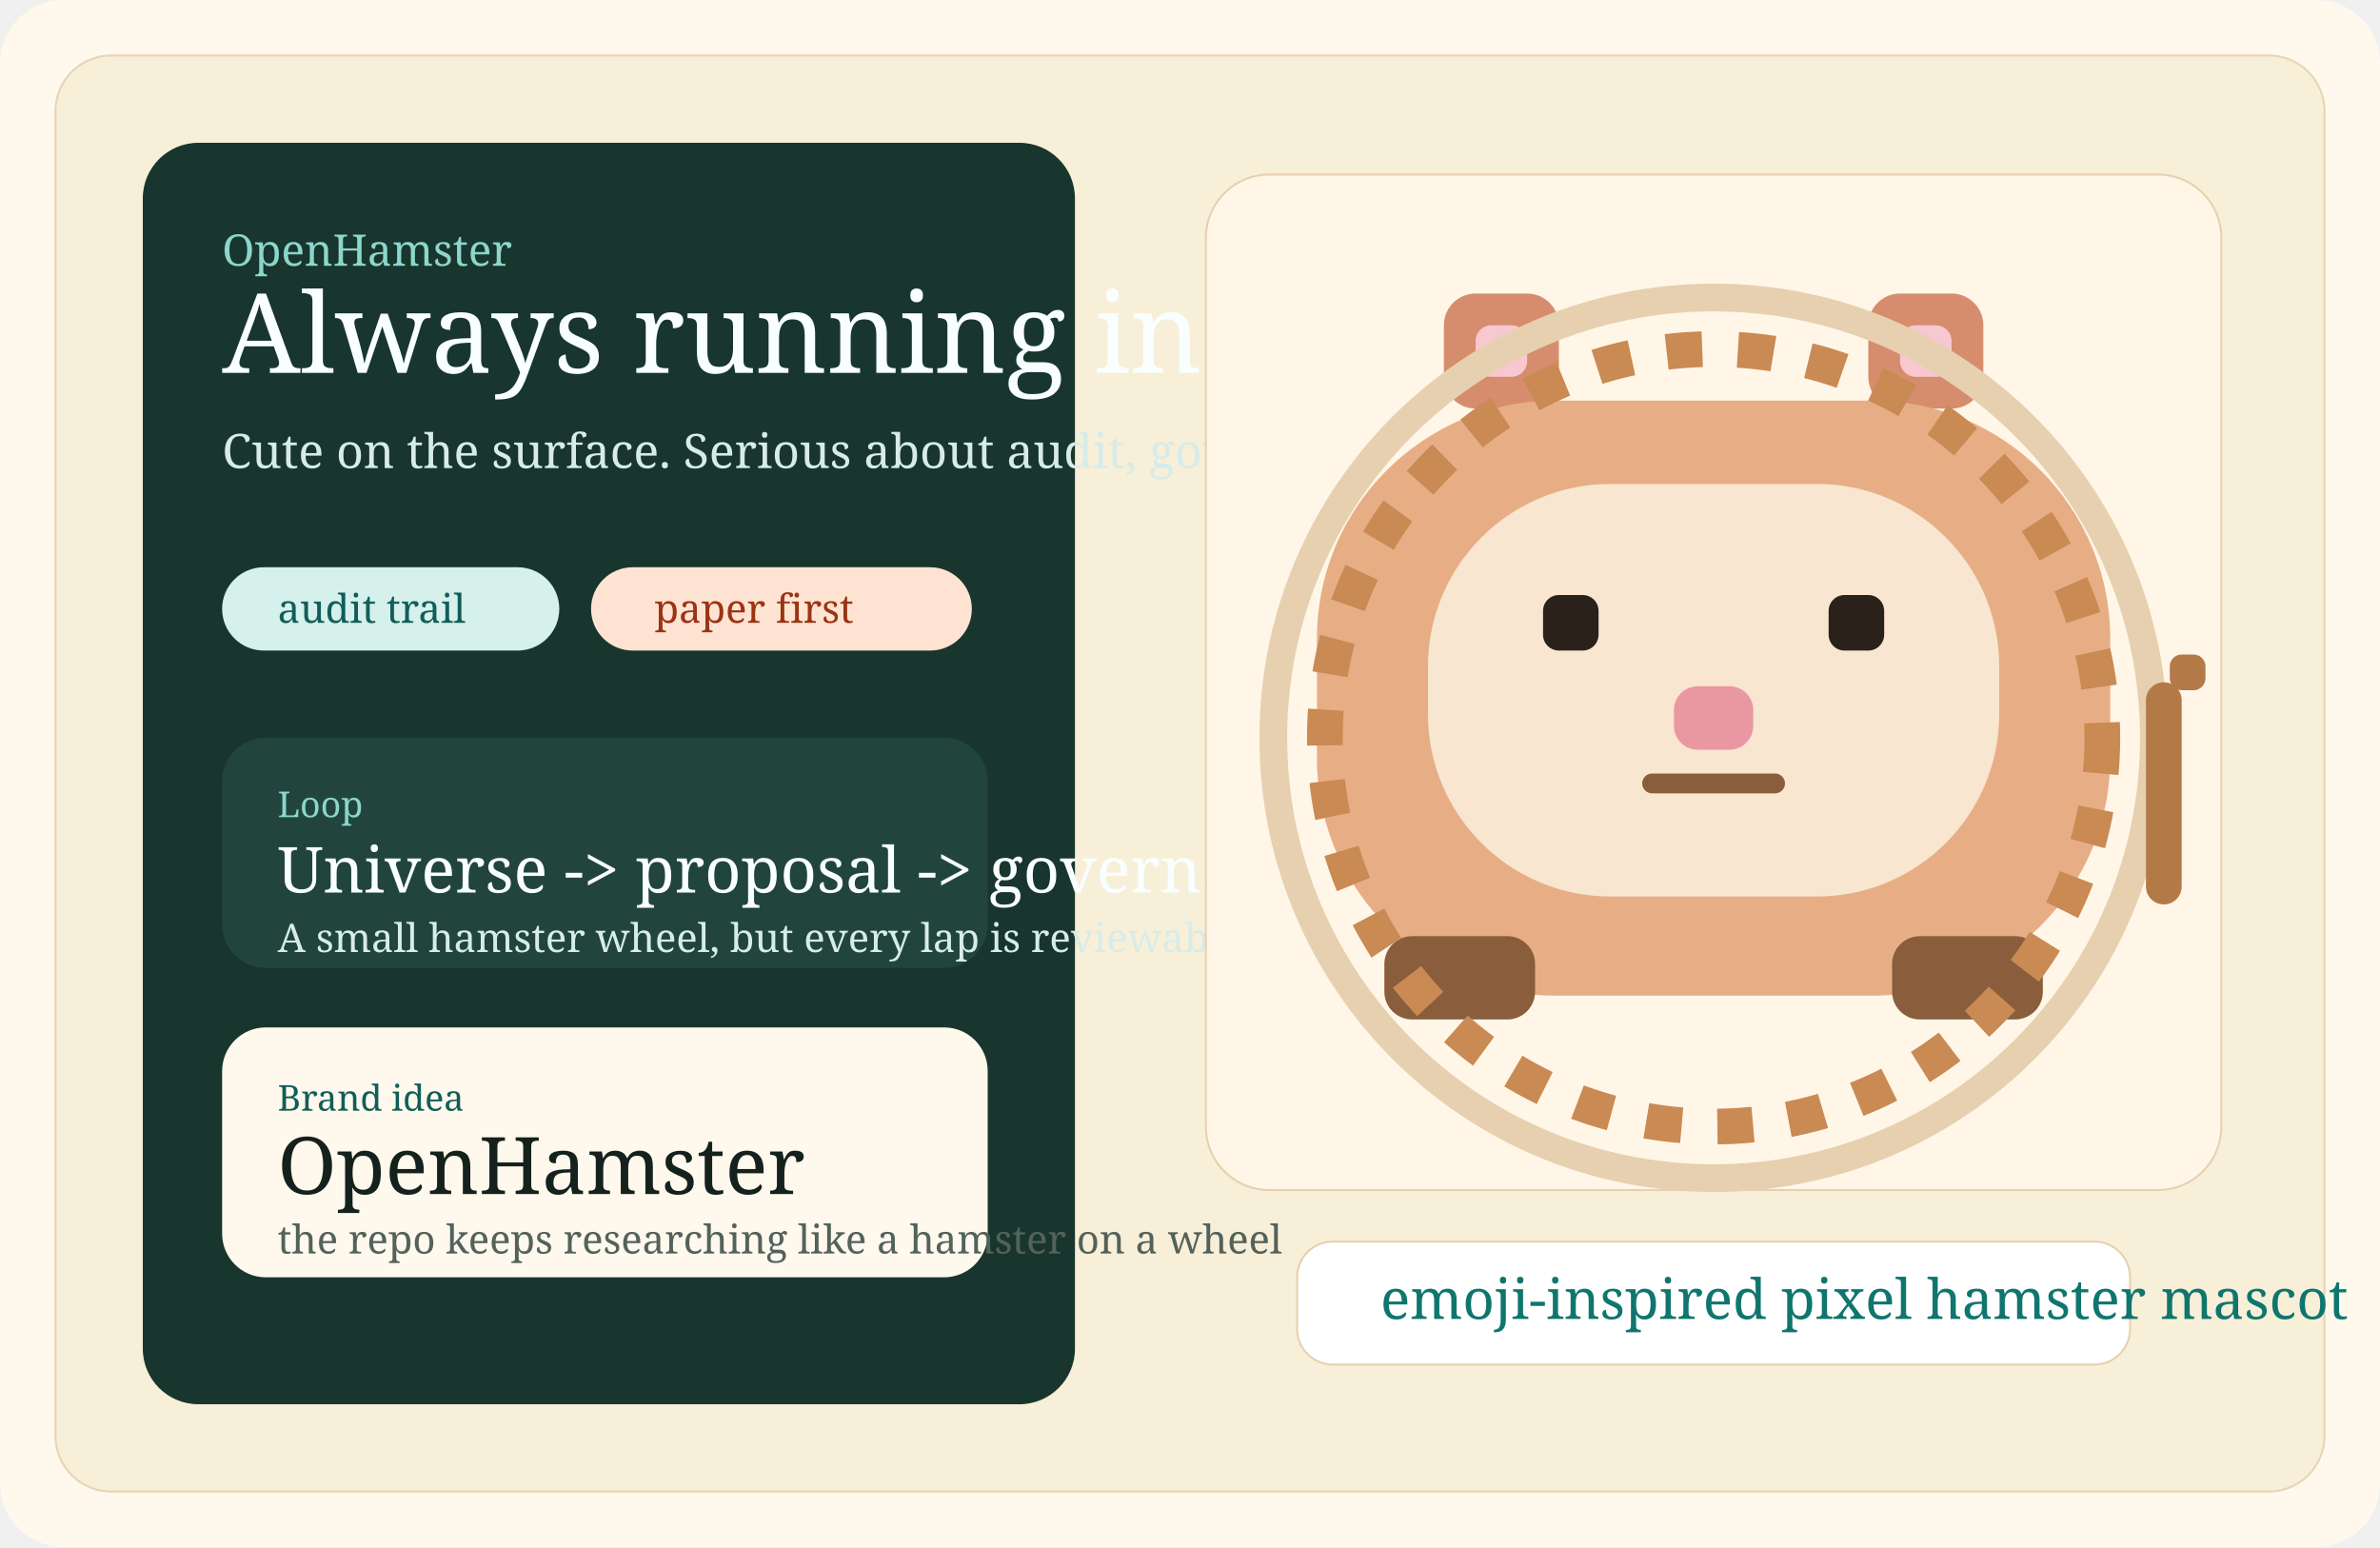
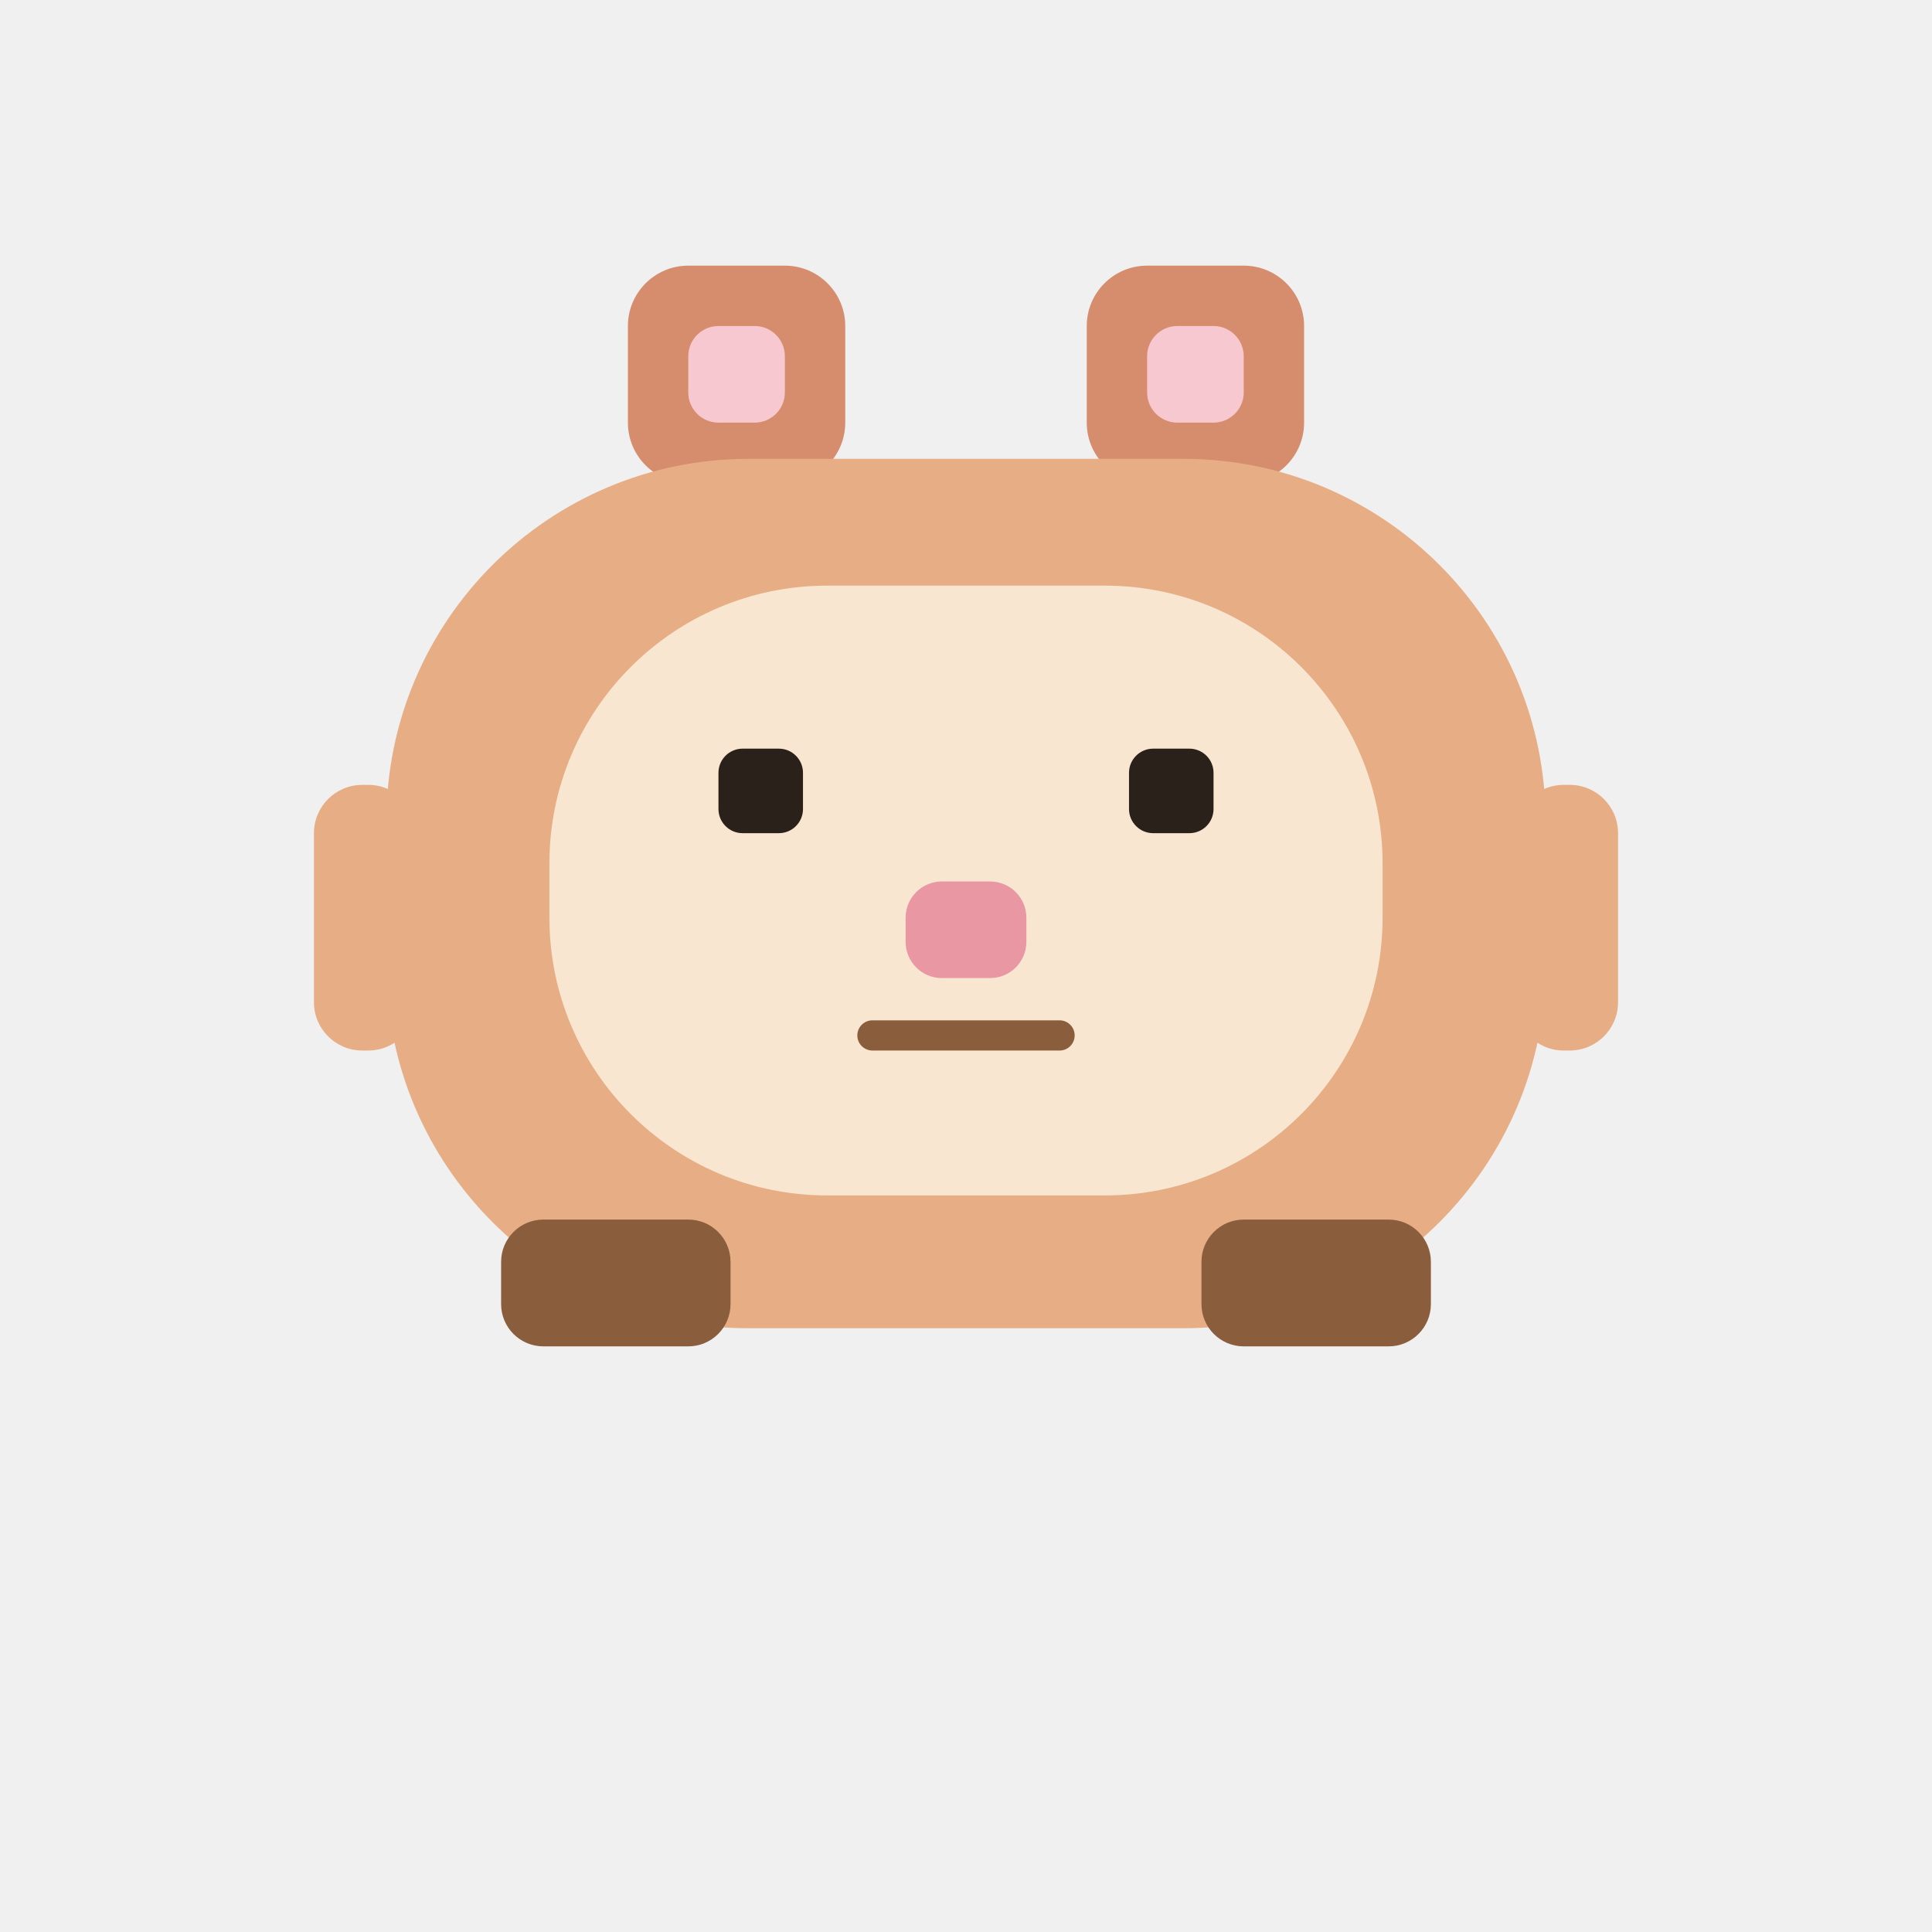
- <svg xmlns="http://www.w3.org/2000/svg" width="1200" height="780" viewBox="0 0 1200 780" fill="none">
-   <rect width="1200" height="780" rx="32" fill="#FFF8ED" />
-   <rect x="28" y="28" width="1144" height="724" rx="28" fill="#F8EFD9" stroke="#E8D4B4" />
-   <rect x="72" y="72" width="470" height="636" rx="28" fill="#18362E" />
-   <text x="112" y="134" fill="#8CD6CA" font-family="Georgia, serif" font-size="22">OpenHamster</text>
-   <text x="112" y="188" fill="#F8FFFE" font-family="Georgia, serif" font-size="56">Always running in the background</text>
-   <text x="112" y="236" fill="#D7ECE8" font-family="Georgia, serif" font-size="24">Cute on the surface. Serious about audit, governance, and paper trading.</text>
-   <rect x="112" y="286" width="170" height="42" rx="21" fill="#D6F0EB" />
-   <text x="140" y="314" fill="#115E59" font-family="Georgia, serif" font-size="20">audit trail</text>
-   <rect x="298" y="286" width="192" height="42" rx="21" fill="#FFE3D2" />
-   <text x="330" y="314" fill="#9A3412" font-family="Georgia, serif" font-size="20">paper first</text>
-   <rect x="112" y="372" width="386" height="116" rx="22" fill="#21453D" />
-   <text x="140" y="412" fill="#8CD6CA" font-family="Georgia, serif" font-size="18">Loop</text>
-   <text x="140" y="450" fill="#F8FFFE" font-family="Georgia, serif" font-size="32">Universe -&gt; proposal -&gt; governance</text>
-   <text x="140" y="480" fill="#D7ECE8" font-family="Georgia, serif" font-size="20">A small hamster wheel, but every lap is reviewable.</text>
-   <rect x="112" y="518" width="386" height="126" rx="22" fill="#FFF8ED" />
-   <text x="140" y="560" fill="#115E59" font-family="Georgia, serif" font-size="18">Brand idea</text>
-   <text x="140" y="602" fill="#15211C" font-family="Georgia, serif" font-size="40">OpenHamster</text>
-   <text x="140" y="632" fill="#53625A" font-family="Georgia, serif" font-size="20">the repo keeps researching like a hamster on a wheel</text>
-   <rect x="608" y="88" width="512" height="512" rx="32" fill="#FFF6E8" stroke="#E7D0AF" />
-   <rect x="728" y="148" width="58" height="58" rx="16" fill="#D68D6D" />
-   <rect x="942" y="148" width="58" height="58" rx="16" fill="#D68D6D" />
-   <rect x="744" y="164" width="26" height="26" rx="8" fill="#F7C8D0" />
-   <rect x="958" y="164" width="26" height="26" rx="8" fill="#F7C8D0" />
-   <rect x="664" y="202" width="400" height="300" rx="120" fill="#E7AE86" />
-   <rect x="720" y="244" width="288" height="208" rx="92" fill="#F8E6D0" />
-   <rect x="778" y="300" width="28" height="28" rx="8" fill="#2A211B" />
-   <rect x="922" y="300" width="28" height="28" rx="8" fill="#2A211B" />
-   <rect x="844" y="346" width="40" height="32" rx="12" fill="#EA97A4" />
-   <rect x="828" y="390" width="72" height="10" rx="5" fill="#8A5D3C" />
-   <rect x="698" y="472" width="76" height="42" rx="14" fill="#8A5D3C" />
-   <rect x="954" y="472" width="76" height="42" rx="14" fill="#8A5D3C" />
-   <circle cx="864" cy="372" r="196" stroke="#C98A53" stroke-width="18" stroke-dasharray="18 18" />
-   <circle cx="864" cy="372" r="222" stroke="#E7D0AF" stroke-width="14" />
-   <rect x="1082" y="344" width="18" height="112" rx="9" fill="#B37A48" />
-   <rect x="1094" y="330" width="18" height="18" rx="6" fill="#B37A48" />
-   <rect x="654" y="626" width="420" height="62" rx="18" fill="#FFFFFF" stroke="#E7D0AF" />
-   <text x="696" y="665" fill="#0F766E" font-family="Georgia, serif" font-size="28">emoji-inspired pixel hamster mascot</text>
+ <svg xmlns="http://www.w3.org/2000/svg" width="640" height="640" viewBox="0 0 640 640" fill="none">
+   <rect x="208" y="88" width="72" height="72" rx="20" fill="#D68D6D" />
+   <rect x="360" y="88" width="72" height="72" rx="20" fill="#D68D6D" />
+   <rect x="228" y="108" width="32" height="32" rx="10" fill="#F7C8D0" />
+   <rect x="380" y="108" width="32" height="32" rx="10" fill="#F7C8D0" />
+   <rect x="128" y="152" width="384" height="288" rx="120" fill="#E7AE86" />
+   <rect x="182" y="194" width="276" height="202" rx="92" fill="#F8E6D0" />
+   <rect x="238" y="248" width="28" height="28" rx="8" fill="#2A211B" />
+   <rect x="374" y="248" width="28" height="28" rx="8" fill="#2A211B" />
+   <rect x="300" y="292" width="40" height="32" rx="12" fill="#EA97A4" />
+   <rect x="284" y="338" width="72" height="10" rx="5" fill="#8A5D3C" />
+   <rect x="166" y="404" width="76" height="42" rx="14" fill="#8A5D3C" />
+   <rect x="398" y="404" width="76" height="42" rx="14" fill="#8A5D3C" />
+   <rect x="104" y="260" width="34" height="88" rx="16" fill="#E7AE86" />
+   <rect x="502" y="260" width="34" height="88" rx="16" fill="#E7AE86" />
</svg>
